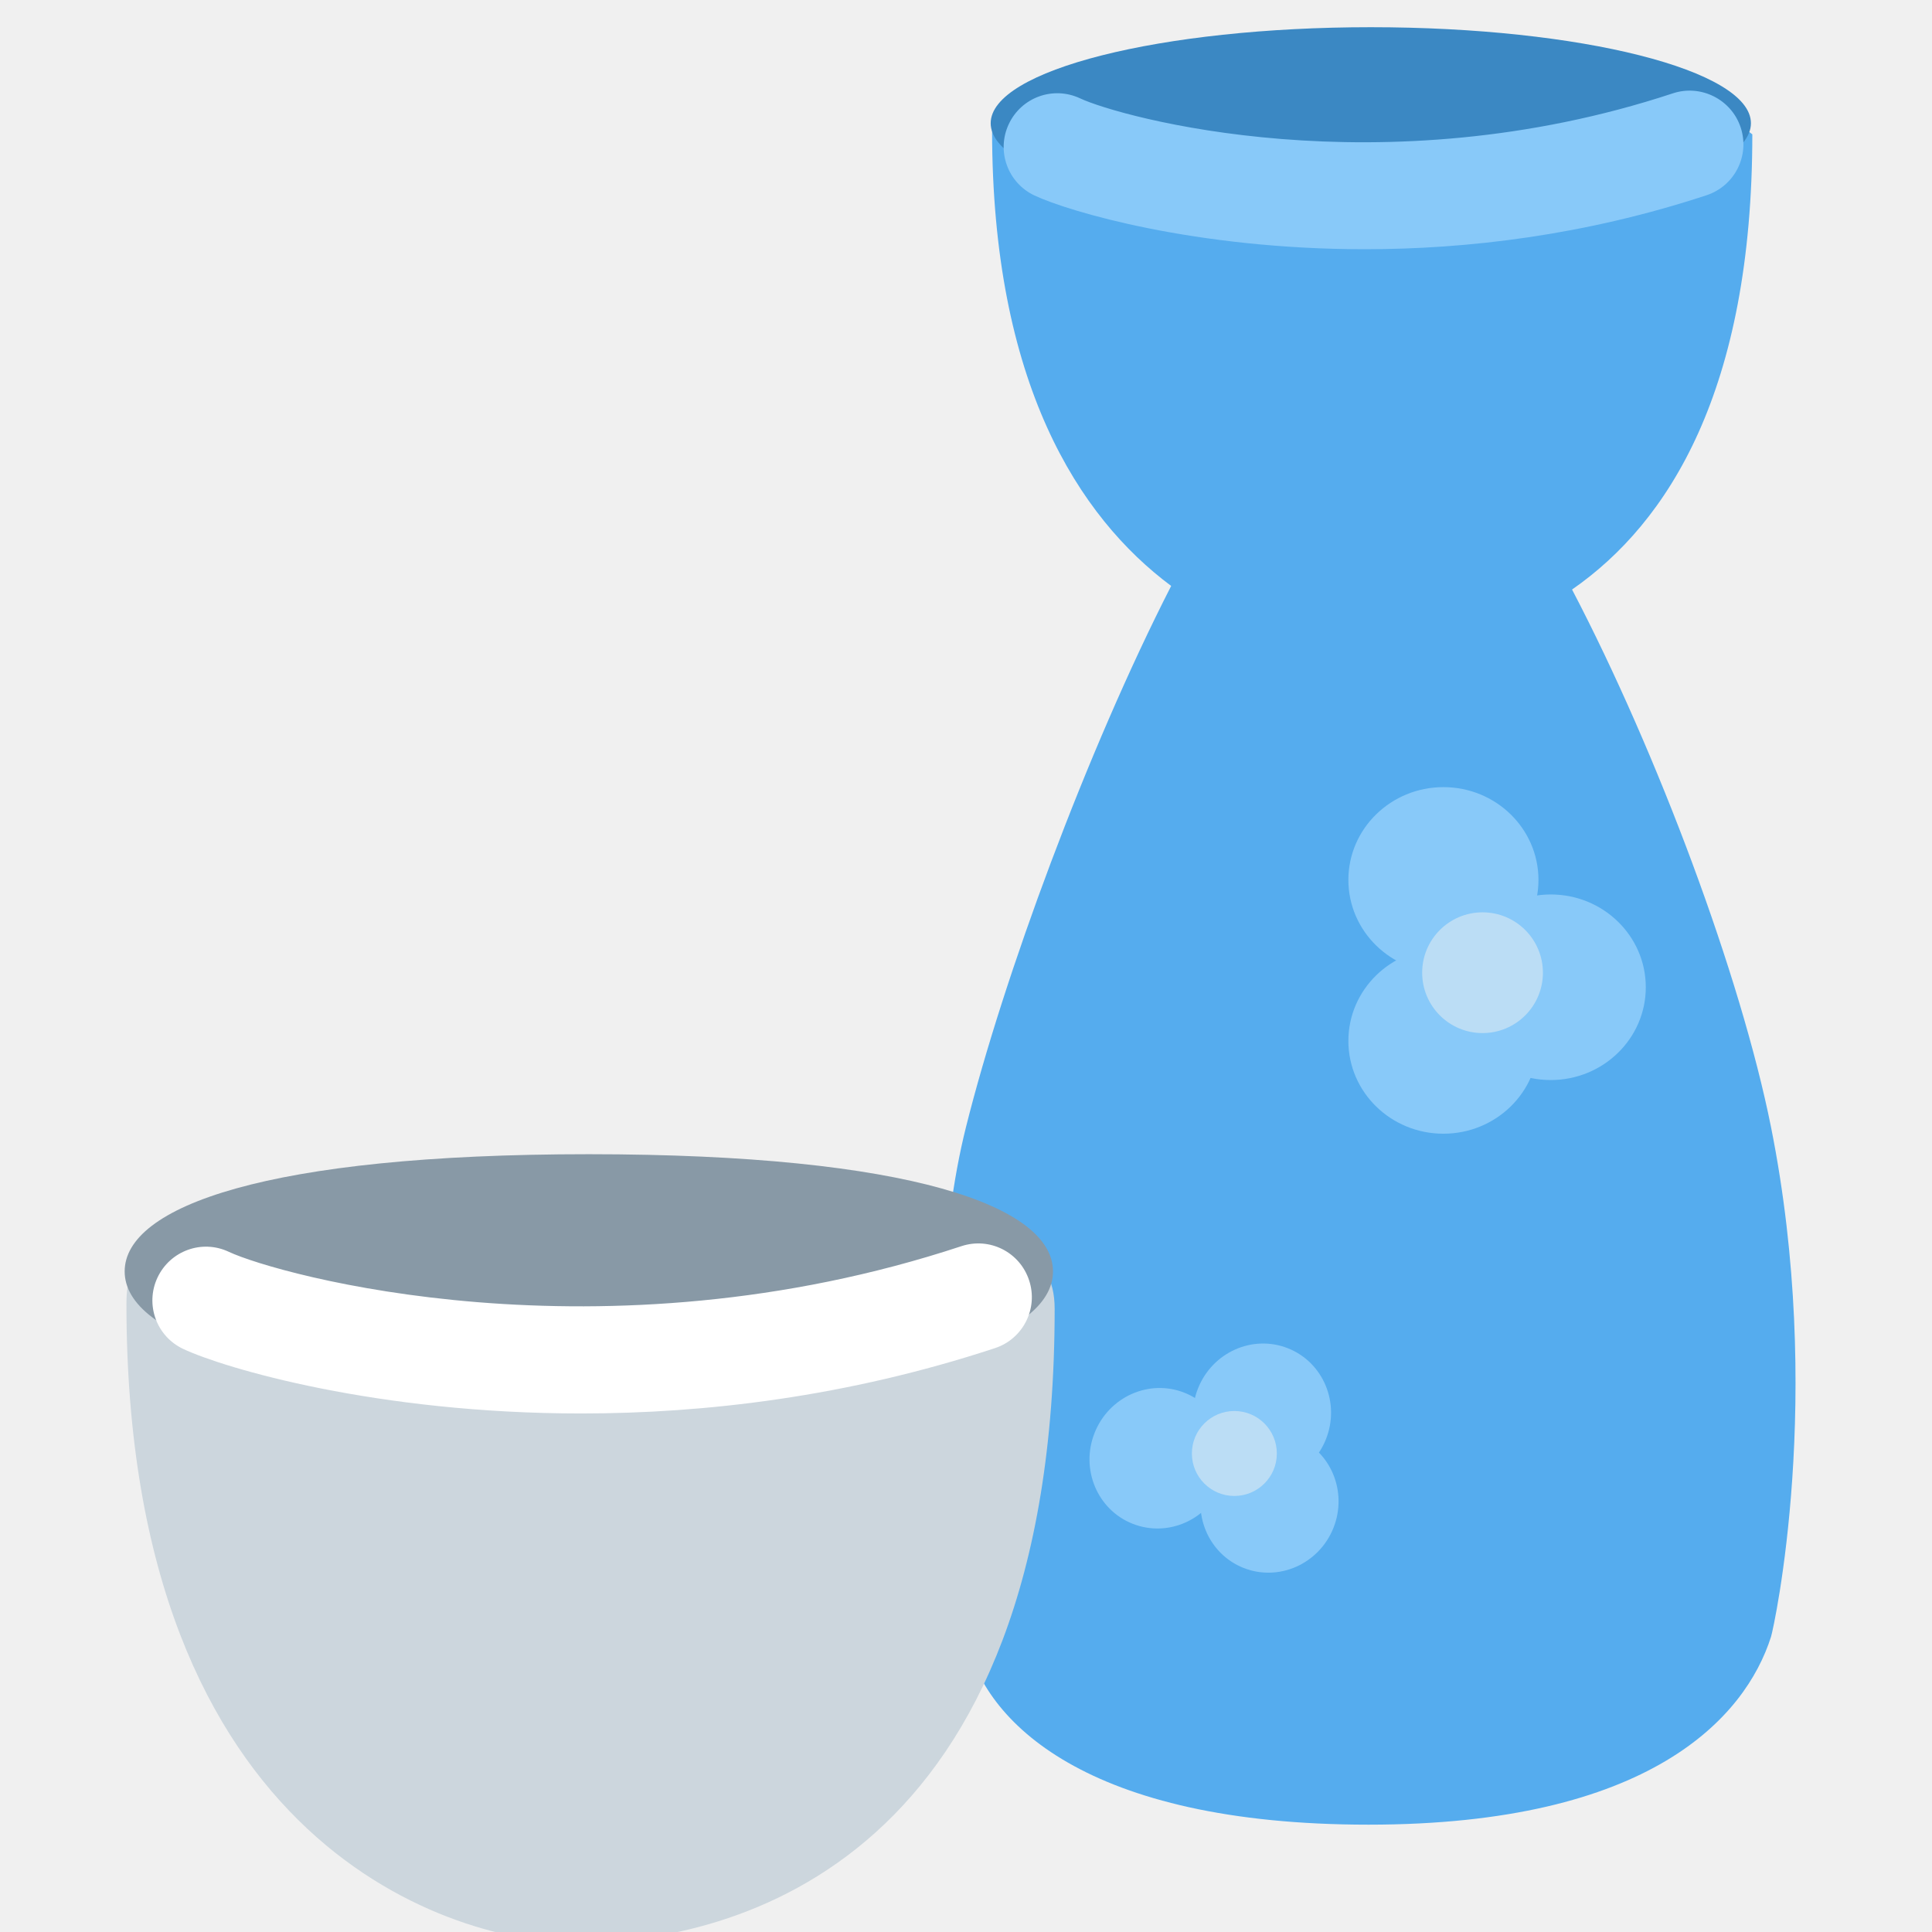
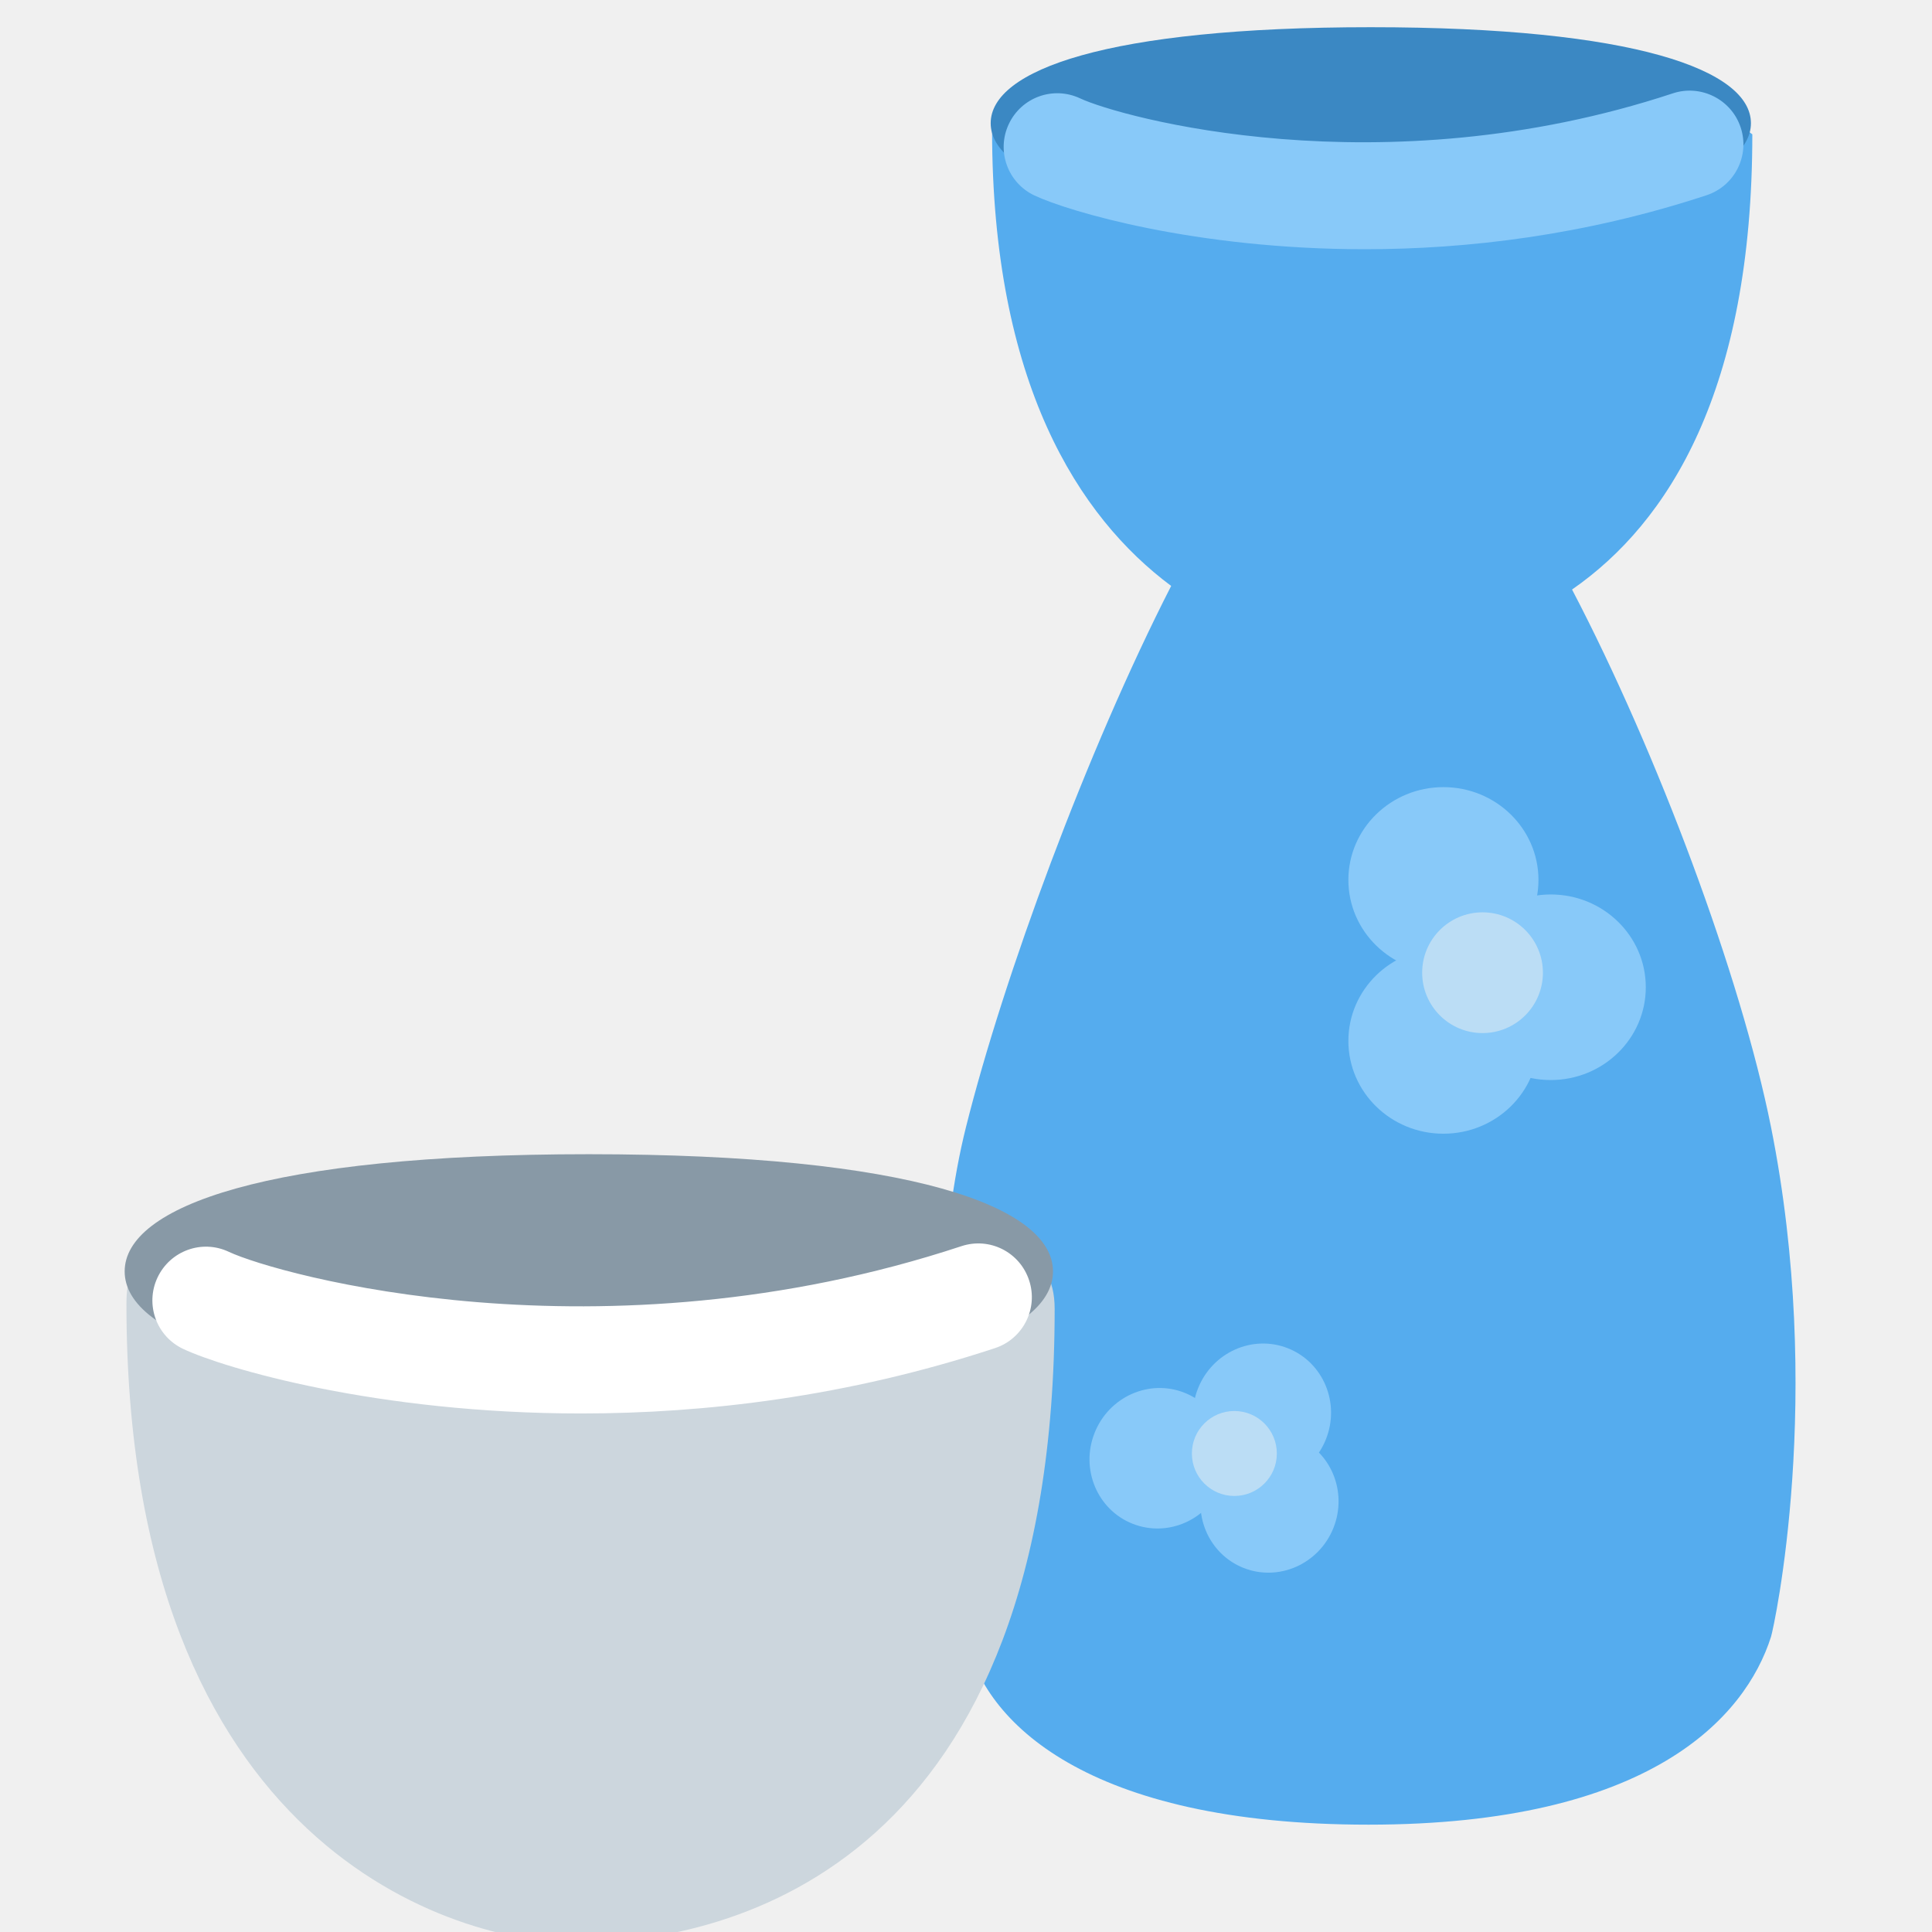
<svg xmlns="http://www.w3.org/2000/svg" viewBox="0 0 36 36">
  <path fill="#55ACEE" d="M33 21c-.56-2.797-2.108-6.956-3.707-10.015 1.8-1.248 3.359-3.716 3.359-8.482C32 2 31.371 2 30 2c-1.37 0-3.771-1-3.771-1h-1.372s-2.171 1-2.858 1c-.685 0-3.043-.043-3.513.427 0 4.709 1.612 7.207 3.337 8.491C20.251 13.994 18.699 18.206 18 21c-1 4-.034 9.327 0 9.5.312 1.584 2.254 3.5 7.5 3.5s7.021-1.999 7.5-3.5c.056-.175 1-4.5 0-9.5z" />
-   <ellipse fill="#3B88C3" cx="25.543" cy="2.296" rx="7.083" ry="1.789" />
+   <path d="M 32.626,2.296 c 0,0.988 -2.162,1.789 -7.083,1.789 s -7.083,-0.801 -7.083,-1.789 c 0,-0.989 2.162,-1.789 7.083,-1.789 s 7.083,0.8 7.083,1.789 Z" fill="#3b88c3" />
  <path fill="#88C9F9" d="M25.431 4.644c-3.154 0-5.515-.701-6.154-1.001-.5-.235-.715-.83-.48-1.33.234-.5.827-.716 1.33-.48.731.344 5.593 1.707 11.045-.094.521-.172 1.09.112 1.263.636.174.524-.111 1.09-.636 1.263-2.276.75-4.467 1.006-6.368 1.006z" />
  <path fill="#CCD6DD" d="M19.652 24.389c0-1.104-.868-1.389-2.542-1.389H4.834c-.837 0-2.478-.48-2.478 1.297 0 10.199 6.195 11.906 8.366 11.906 3.008 0 8.93-1.551 8.93-11.814z" />
  <path fill="#8899A6" d="M19.621 23.691c0 1.206-2.639 2.184-8.649 2.184s-8.649-.978-8.649-2.184c0-1.207 2.64-2.184 8.649-2.184 6.01.001 8.649.977 8.649 2.184z" />
  <path fill="#FFF" d="M10.828 26.338c-3.801 0-6.643-.841-7.413-1.202-.5-.234-.715-.829-.481-1.329.235-.501.829-.718 1.33-.481.906.425 6.928 2.114 13.649-.105.527-.175 1.09.11 1.263.636.174.524-.111 1.09-.635 1.263-2.758.909-5.412 1.218-7.713 1.218z" />
  <path fill="#88C9F9" d="M28.667 16.396c0 .955-.793 1.729-1.771 1.729-.979 0-1.771-.774-1.771-1.729 0-.955.793-1.729 1.771-1.729.978 0 1.771.774 1.771 1.729z" />
  <path fill="#88C9F9" d="M30.667 18.396c0 .955-.793 1.729-1.771 1.729-.979 0-1.771-.774-1.771-1.729 0-.955.793-1.729 1.771-1.729.978 0 1.771.774 1.771 1.729z" />
  <path fill="#88C9F9" d="M28.667 19.396c0 .955-.793 1.729-1.771 1.729-.979 0-1.771-.774-1.771-1.729 0-.955.793-1.729 1.771-1.729.978 0 1.771.774 1.771 1.729zm-6.593 6.557c.658.262.974 1.021.706 1.694-.269.674-1.02 1.007-1.678.745-.657-.262-.974-1.02-.705-1.694.268-.674 1.02-1.008 1.677-.745z" />
  <path fill="#88C9F9" d="M24.001 25.124c.658.262.974 1.021.706 1.694-.269.674-1.021 1.008-1.678.746-.657-.263-.975-1.022-.705-1.695.269-.674 1.02-1.007 1.677-.745z" />
  <path fill="#88C9F9" d="M24.142 26.776c.657.262.973 1.021.705 1.694-.269.674-1.02 1.007-1.678.745-.657-.262-.974-1.021-.705-1.694.268-.673 1.02-1.007 1.678-.745z" />
  <circle fill="#BBDDF5" cx="27.625" cy="18.125" r="1.125" />
  <path fill="#BBDDF5" d="M23.792 27.084c0 .437-.354.791-.792.791-.437 0-.791-.354-.791-.791 0-.438.354-.792.791-.792.438 0 .792.354.792.792z" />
</svg>
